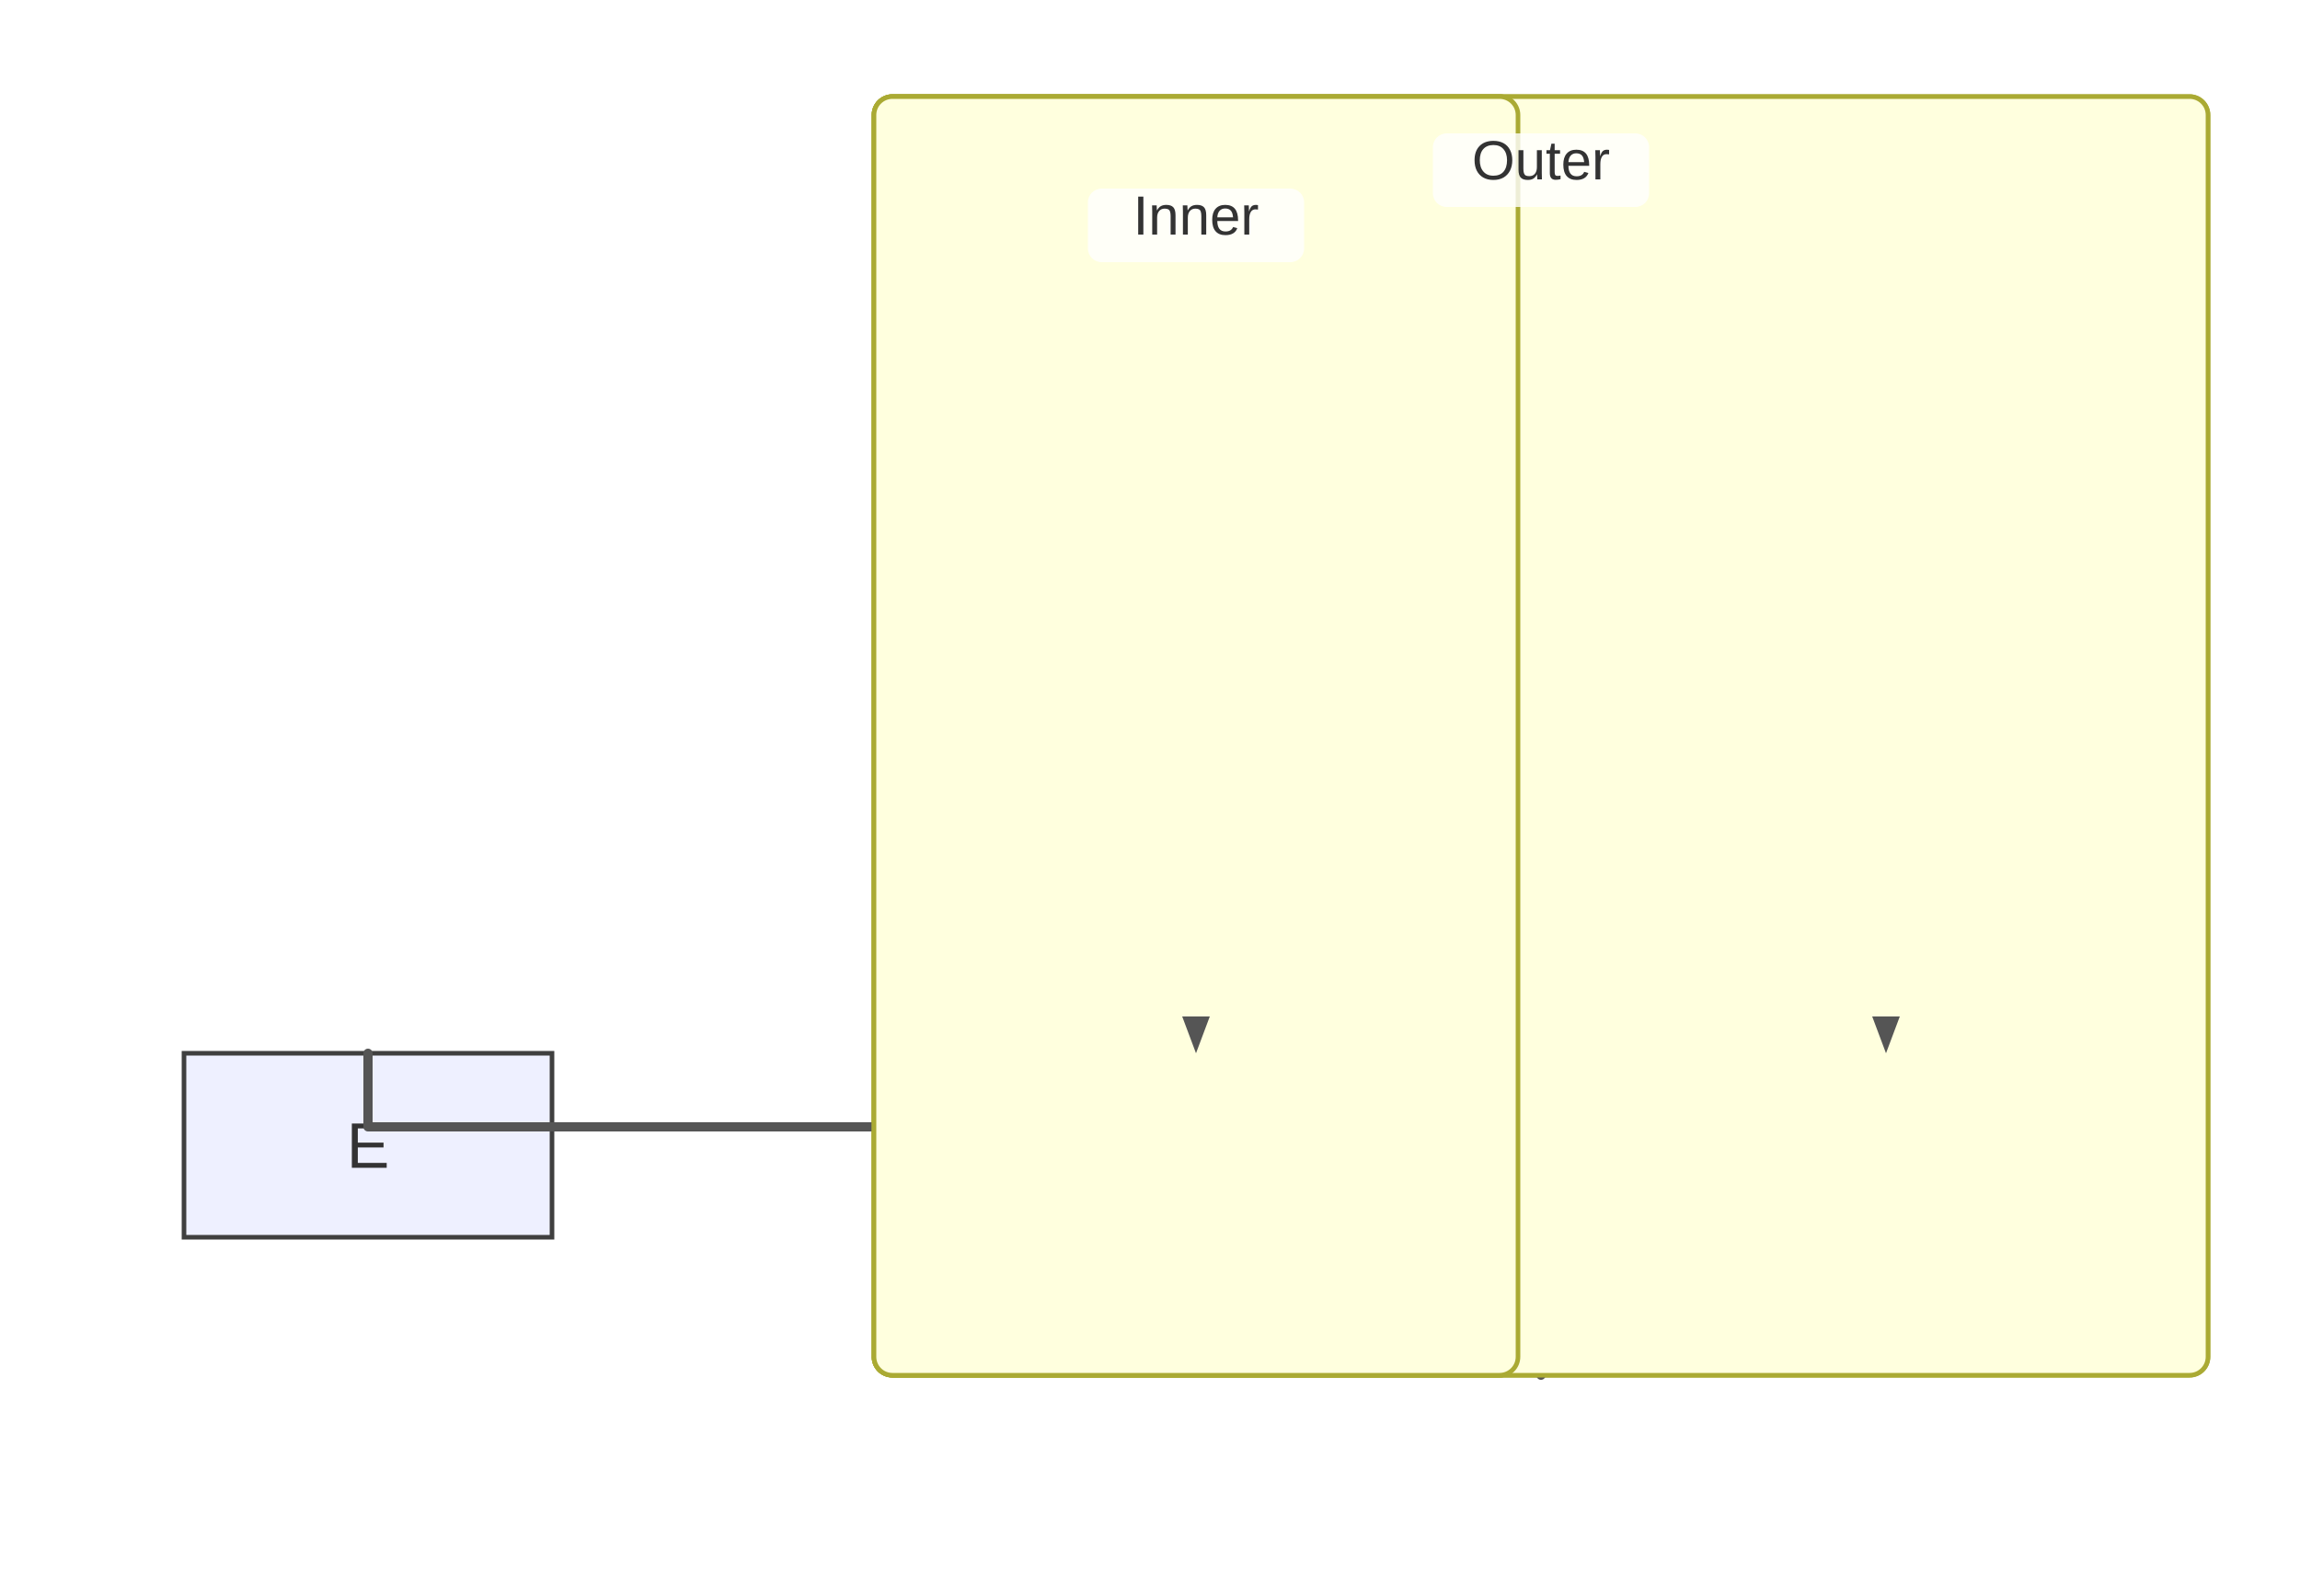
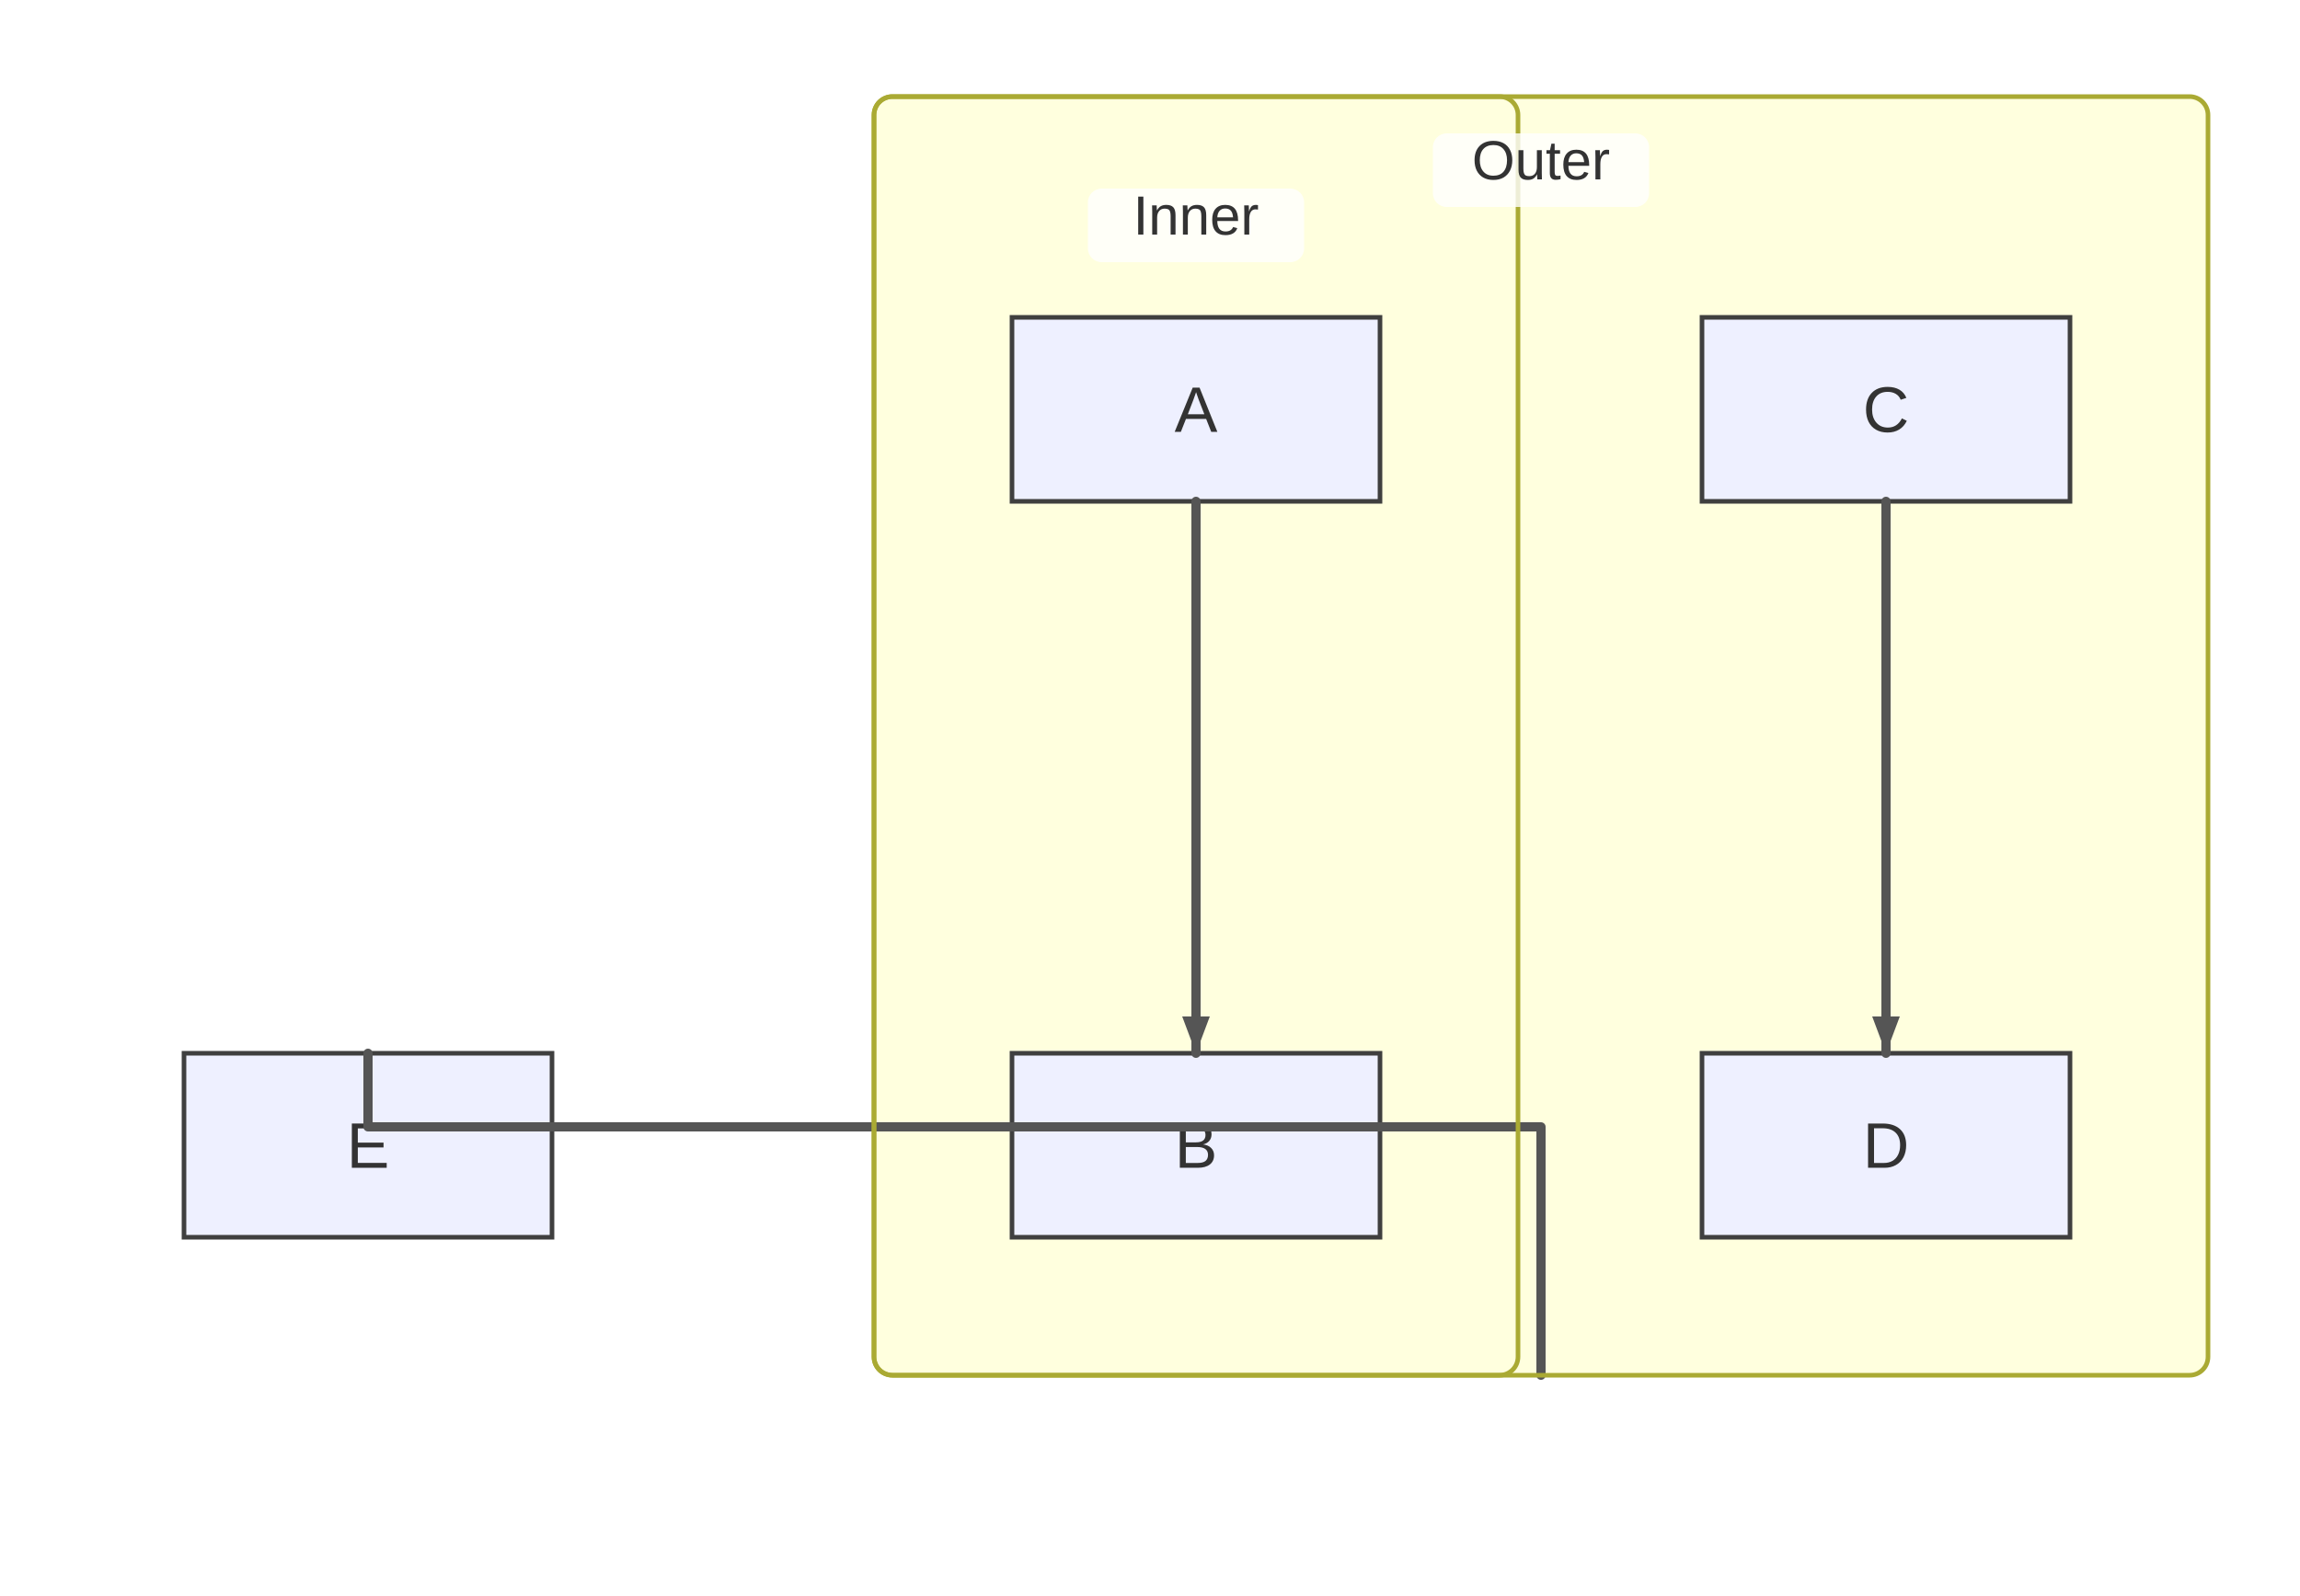
<svg xmlns="http://www.w3.org/2000/svg" width="500" height="347" viewBox="0 0 500 347">
  <rect x="0" y="0" width="500" height="347" fill="#ffffff" />
  <style>
      .node-shape { fill: #eef0ff; stroke: #3f3f3f; stroke-width: 1px; }
      .node-label { fill: #333; font-family: Arial, sans-serif; font-size: 14px; }
      .edge-path { stroke: #555555; stroke-width: 2px; fill: none; }
      .edge-label-bg { fill: rgba(232,232,232, 0.8); opacity: 0.5; }
      .edge-label-text { fill: #333; font-family: Arial, sans-serif; font-size: 12px; }
-       .cluster-rect { fill: #ffffde; stroke: #aaaa33; stroke-width: 1px; }
+       /* Subgraph (cluster) styling */
+       .cluster-bg { fill: #ffffde; }
+       .cluster-border { fill: none; stroke: #aaaa33; stroke-width: 1px; }
      .cluster-title-bg { fill: rgba(255,255,255,0.8); }
      .cluster-label-text { fill: #333; font-family: Arial, sans-serif; font-size: 12px; }
    </style>
  <defs>
    <marker id="arrow" viewBox="0 0 11 11" markerWidth="11" markerHeight="11" refX="11" refY="6" orient="auto" markerUnits="userSpaceOnUse">
      <path d="M0,0 L0,11 L11,6 z" fill="#555555" />
    </marker>
    <marker id="circle-marker" viewBox="0 0 9 9" markerWidth="9" markerHeight="9" refX="4.5" refY="4.5" orient="auto" markerUnits="userSpaceOnUse">
      <circle cx="4.5" cy="4.5" r="4.5" fill="#555555" />
    </marker>
    <marker id="cross-marker" viewBox="0 0 12 12" markerWidth="12" markerHeight="12" refX="6" refY="6" orient="auto" markerUnits="userSpaceOnUse">
      <path d="M1.5,1.5 L10.5,10.5 M10.5,1.5 L1.5,10.5" stroke="#555555" stroke-width="2.25" />
    </marker>
  </defs>
  <g class="subgraph-bg">
-     <rect class="cluster-rect" x="190" y="21" width="290" height="278" rx="4" ry="4" />
-     <rect class="cluster-rect" x="190" y="21" width="140" height="278" rx="4" ry="4" />
+     <rect class="cluster-bg" x="190" y="21" width="290" height="278" rx="4" ry="4" />
+     <rect class="cluster-bg" x="190" y="21" width="140" height="278" rx="4" ry="4" />
  </g>
  <g id="A">
    <rect class="node-shape" x="220" y="69" width="80" height="40" rx="0" ry="0" />
    <text class="node-label" x="260" y="93.9" text-anchor="middle">A</text>
  </g>
  <g id="B">
    <rect class="node-shape" x="220" y="229" width="80" height="40" rx="0" ry="0" />
    <text class="node-label" x="260" y="253.9" text-anchor="middle">B</text>
  </g>
  <g id="C">
    <rect class="node-shape" x="370" y="69" width="80" height="40" rx="0" ry="0" />
    <text class="node-label" x="410" y="93.9" text-anchor="middle">C</text>
  </g>
  <g id="D">
    <rect class="node-shape" x="370" y="229" width="80" height="40" rx="0" ry="0" />
    <text class="node-label" x="410" y="253.9" text-anchor="middle">D</text>
  </g>
  <g id="E">
    <rect class="node-shape" x="40" y="229" width="80" height="40" rx="0" ry="0" />
    <text class="node-label" x="80" y="253.9" text-anchor="middle">E</text>
  </g>
  <path class="edge-path" d="M260,109 L260,119 C260,131 260,213 260,219 L260,229" stroke-linecap="round" stroke-linejoin="round" />
  <path class="edge-path" d="M410,109 L410,119 C410,131 410,213 410,219 L410,229" stroke-linecap="round" stroke-linejoin="round" />
  <path class="edge-path" d="M335,299 L335,279 L335,245 L80,245 L80,229 L80,229" stroke-linecap="round" stroke-linejoin="round" />
  <g class="subgraph-borders">
-     <rect class="cluster-rect" x="190" y="21" width="290" height="278" rx="4" ry="4" fill="none" />
-     <rect class="cluster-rect" x="190" y="21" width="140" height="278" rx="4" ry="4" fill="none" />
+     <rect class="cluster-border" x="190" y="21" width="290" height="278" rx="4" ry="4" />
+     <rect class="cluster-border" x="190" y="21" width="140" height="278" rx="4" ry="4" />
  </g>
  <g class="subgraph-title-bg">
    <rect class="cluster-title-bg" x="311.5" y="29" width="47" height="16" rx="3" ry="3" />
    <rect class="cluster-title-bg" x="236.5" y="41" width="47" height="16" rx="3" ry="3" />
  </g>
  <g class="subgraph-titles">
    <text class="cluster-label-text" x="335" y="39" text-anchor="middle">Outer</text>
    <text class="cluster-label-text" x="260" y="51" text-anchor="middle">Inner</text>
  </g>
  <path d="M260,229 L257,221 L263,221 Z" fill="#555555" />
  <path d="M410,229 L407,221 L413,221 Z" fill="#555555" />
  <path d="M80,229 L80,229 L80,229 Z" fill="#555555" />
</svg>
